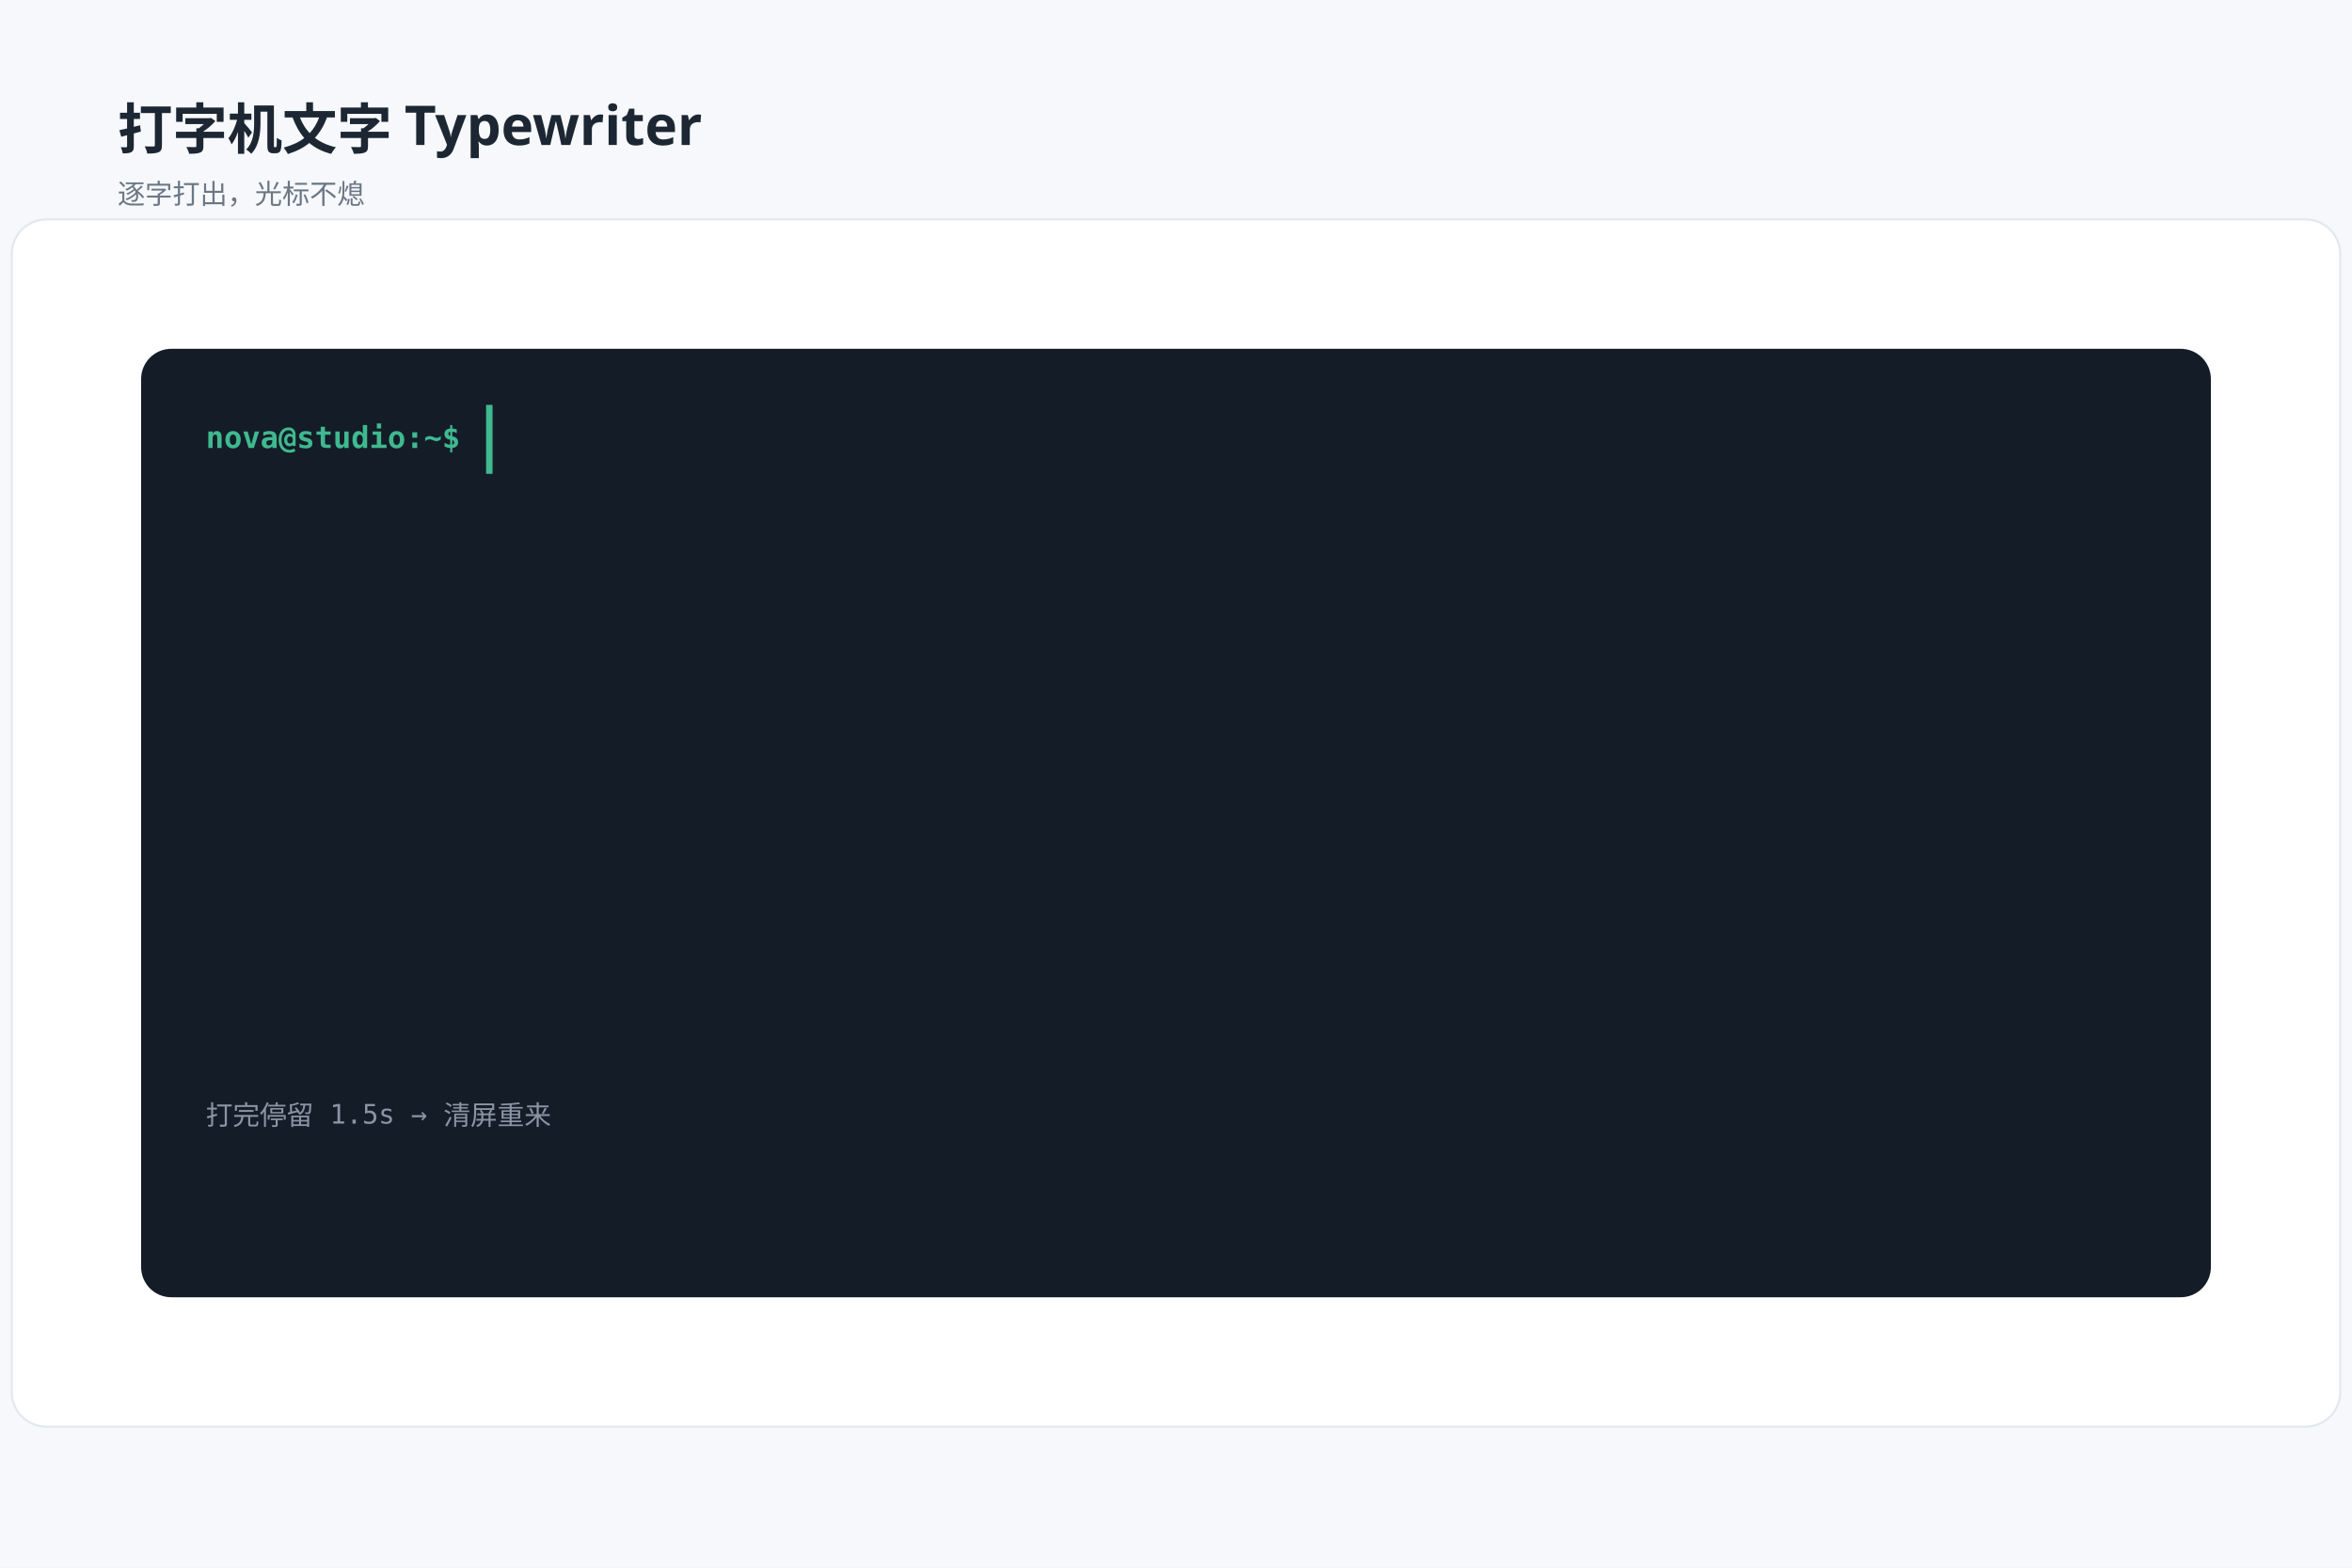
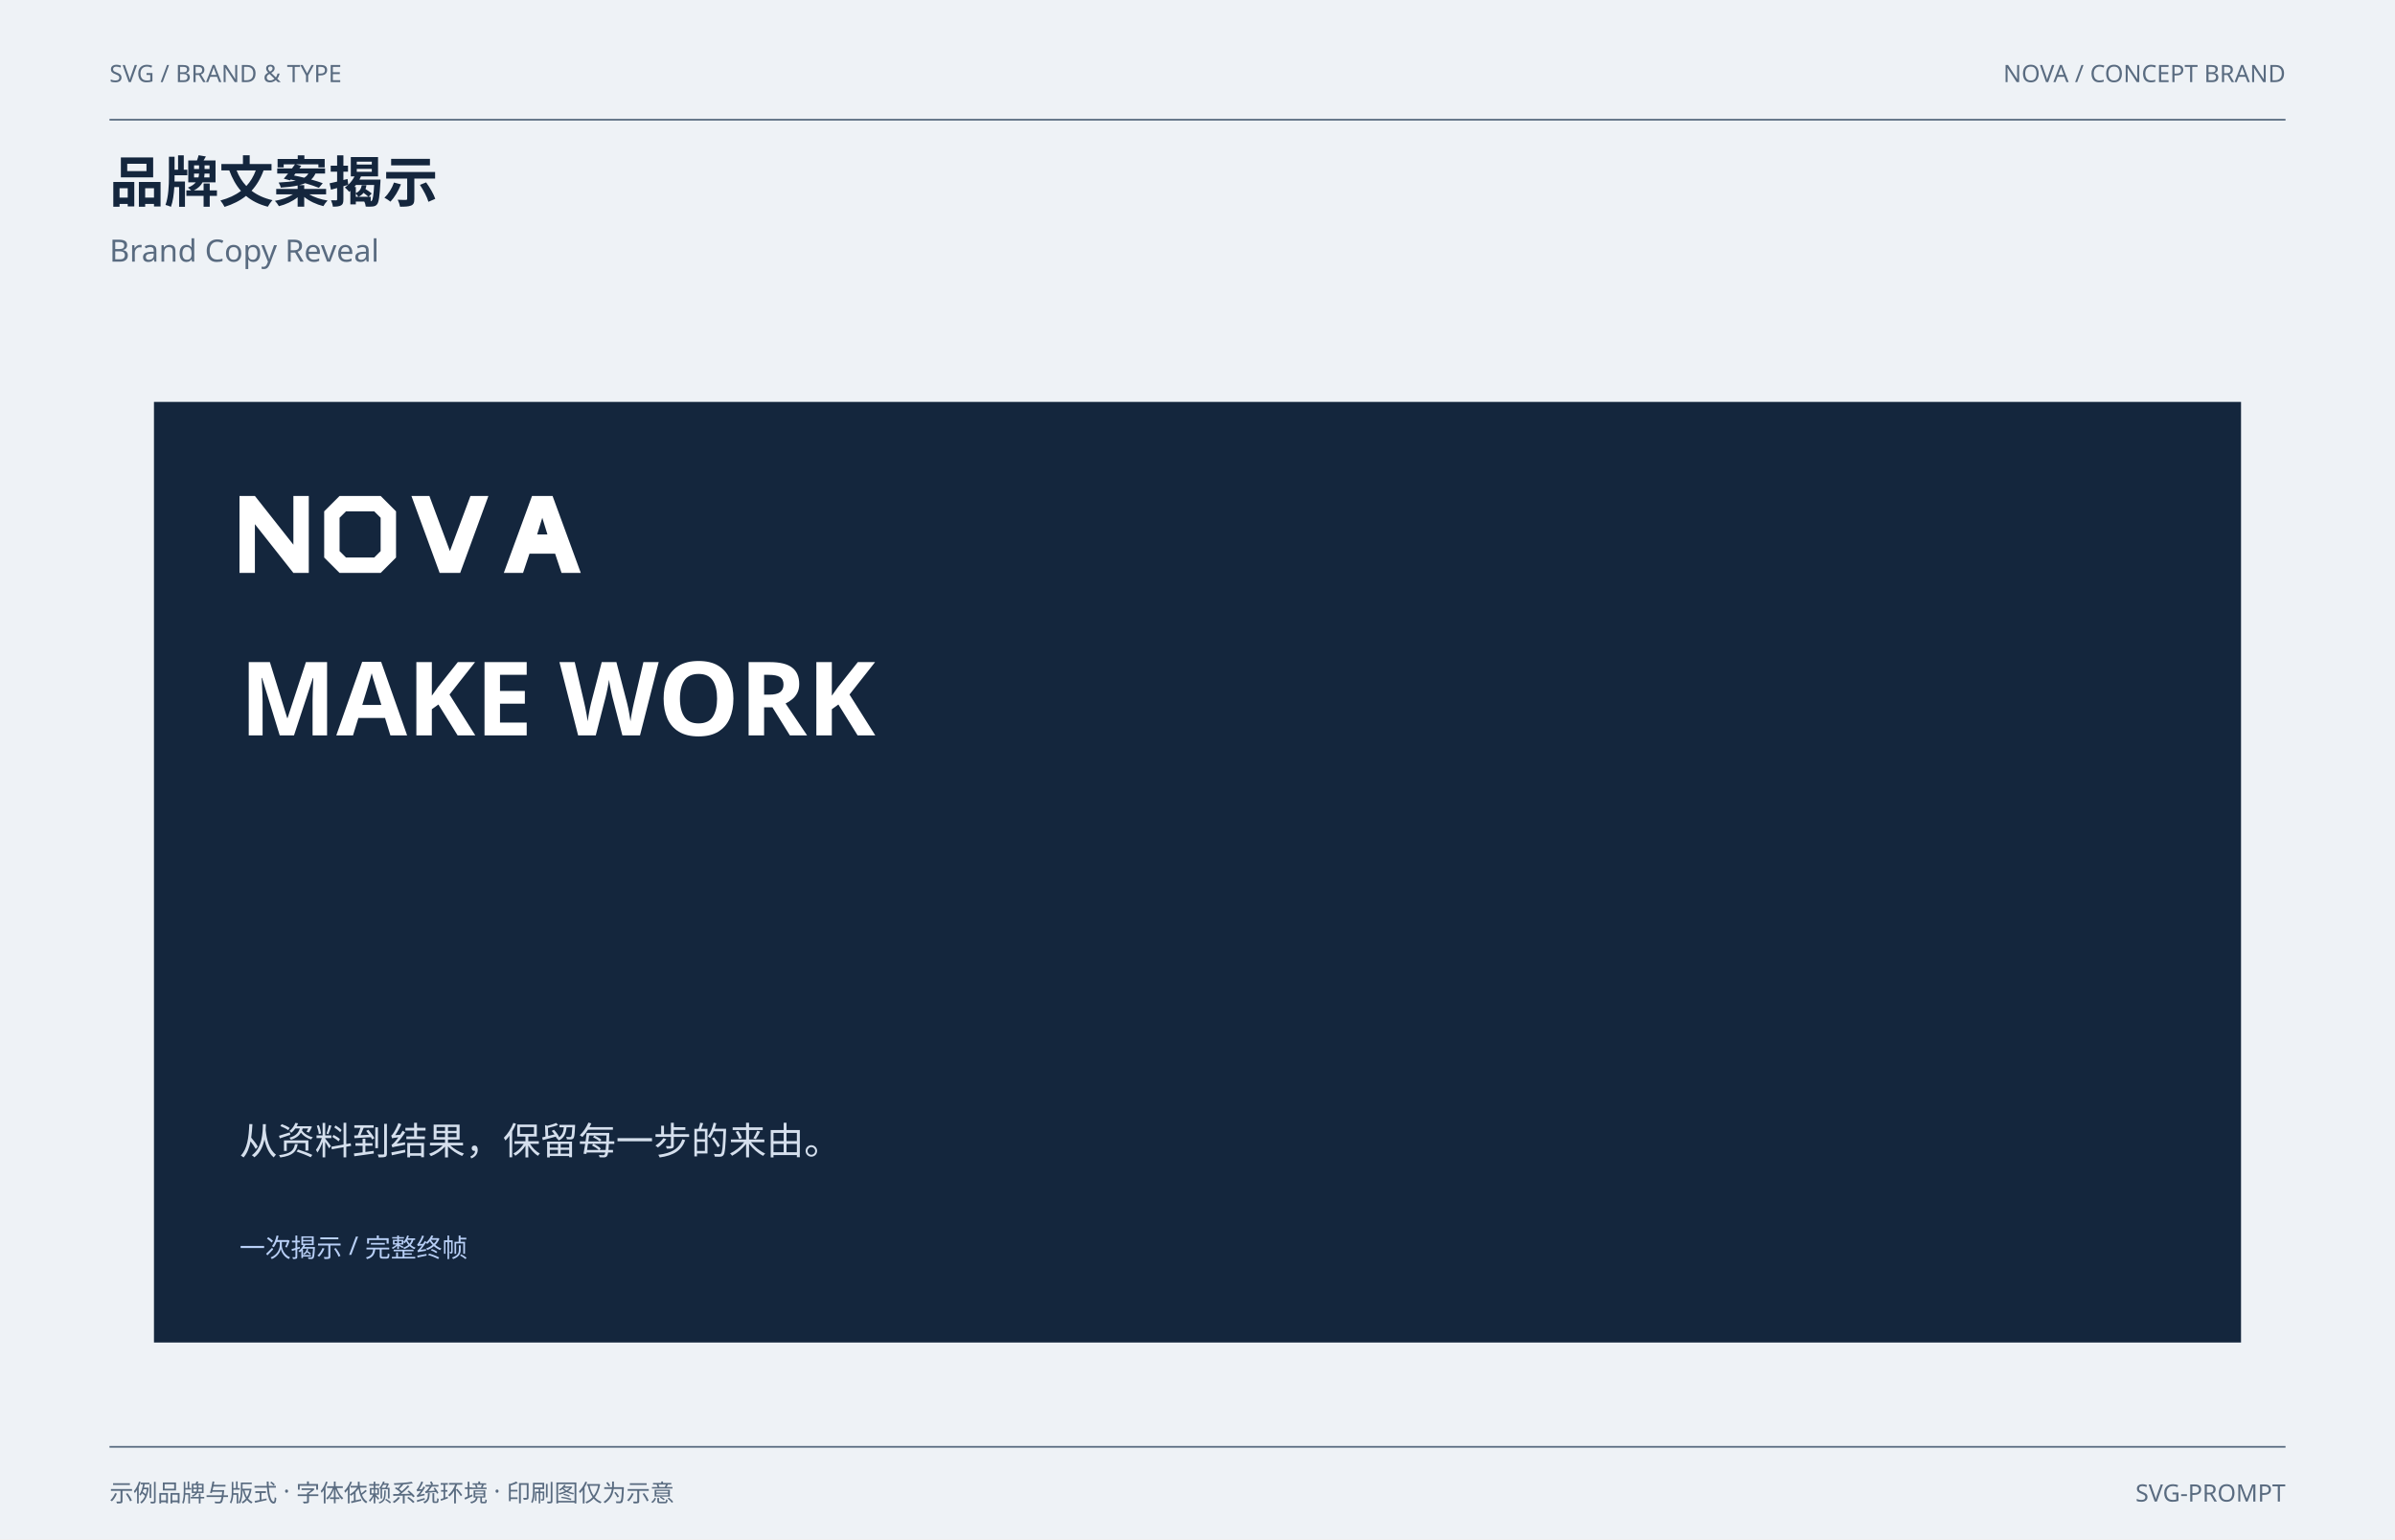
- <svg xmlns="http://www.w3.org/2000/svg" width="1200" height="800" viewBox="0 0 1200 800" font-family="PingFang SC, Hiragino Sans GB, Microsoft YaHei, sans-serif">
-   <rect width="1200" height="800" fill="#f6f8fb" />
-   <text x="60" y="76" font-size="28" font-weight="700" fill="#1c2733">打字机文字 Typewriter</text>
-   <text x="60" y="104" font-size="14" fill="#6b7785">逐字打出，光标不熄</text>
-   <g transform="translate(600,420) scale(1.1) translate(-600,-420)">
-     <g>
-       <rect x="60" y="140" width="1080" height="560" rx="16" fill="#ffffff" stroke="#e3e8ef" />
-       <rect x="120" y="200" width="960" height="440" rx="14" fill="#141c28" />
-       <text x="150" y="246" font-size="14" fill="#3fb98f" text-anchor="start" font-weight="600" font-family="SFMono-Regular, Menlo, monospace">nova@studio:~$</text>
-       <clipPath id="tw">
-         <rect x="280" y="222" width="0" height="40">
-           <animate attributeName="width" calcMode="discrete" values="0;14.588;29.176;43.765;58.353;72.941;87.529;102.118;116.706;131.294;145.882;160.471;175.059;189.647;204.235;218.824;233.412;248;248" keyTimes="0;0.043;0.086;0.128;0.171;0.214;0.257;0.299;0.342;0.385;0.428;0.471;0.513;0.556;0.599;0.642;0.684;0.727;1" dur="5.5s" repeatCount="indefinite" />
-         </rect>
-       </clipPath>
-       <g clip-path="url(#tw)">
-         <text x="280" y="252" font-size="24" font-weight="600" fill="#e8eef7" font-family="SFMono-Regular, Menlo, monospace" textLength="248" lengthAdjust="spacingAndGlyphs">DESIGN WITH LIGHT</text>
-       </g>
-       <rect x="280" y="226" width="3" height="32" fill="#3fb98f">
-         <animate attributeName="x" calcMode="discrete" values="280;294.588;309.176;323.765;338.353;352.941;367.529;382.118;396.706;411.294;425.882;440.471;455.059;469.647;484.235;498.824;513.412;528;528" keyTimes="0;0.043;0.086;0.128;0.171;0.214;0.257;0.299;0.342;0.385;0.428;0.471;0.513;0.556;0.599;0.642;0.684;0.727;1" dur="5.5s" repeatCount="indefinite" />
-         <animate attributeName="opacity" calcMode="discrete" values="1;1;0;0;1;1;0;0;1;1;0;0;0" keyTimes="0;0.08;0.16;0.24;0.32;0.4;0.48;0.56;0.64;0.7;0.9;0.97;1" dur="1.2s" repeatCount="indefinite" />
+ <svg xmlns="http://www.w3.org/2000/svg" width="1400" height="900" viewBox="0 0 1400 900" font-family="PingFang SC, Microsoft YaHei, sans-serif" role="img" aria-labelledby="title desc">
+   <rect x="0.000" y="0.000" width="1400.000" height="900.000" fill="#eef2f6" rx="0" />
+   <text x="64.000" y="48.000" font-size="14" fill="#596b80" text-anchor="start" font-weight="400">SVG / BRAND &amp; TYPE</text>
+   <text x="1336.000" y="48.000" font-size="14" fill="#596b80" text-anchor="end" font-weight="400">NOVA / CONCEPT BRAND</text>
+   <line x1="64.000" y1="70.000" x2="1336.000" y2="70.000" stroke="#596b80" stroke-width="1" />
+   <text x="64.000" y="118.000" font-size="32" fill="#14263d" text-anchor="start" font-weight="700">品牌文案揭示</text>
+   <text x="64.000" y="153.000" font-size="18" fill="#596b80" text-anchor="start" font-weight="400">Brand Copy Reveal</text>
+   <line x1="64.000" y1="846.000" x2="1336.000" y2="846.000" stroke="#596b80" stroke-width="1" />
+   <text x="64.000" y="878.000" font-size="14" fill="#596b80" text-anchor="start" font-weight="400">示例品牌与版式 · 字体依赖系统环境 · 印刷图仅为示意</text>
+   <text x="1336.000" y="878.000" font-size="14" fill="#596b80" text-anchor="end" font-weight="400">SVG-PROMPT</text>
+   <defs>
+     <symbol id="nova-mark" viewBox="0 0 6 6">
+       <path d="M0 0 L2 0 L6 4 L6 6 L4 6 L0 2 Z M4 0 L6 0 L6 2 Z M0 4 L0 6 L2 6 Z" />
+     </symbol>
+     <symbol id="nova-wordmark" viewBox="0 0 266 60">
+       <path d="M0 0 H12 L42 38 V0 H54 V60 H42 L12 22 V60 H0 Z" transform="translate(0 0)" fill-rule="evenodd" />
+       <path d="M12 0 H44 L56 12 V48 L44 60 H12 L0 48 V12 Z M17 12 L12 17 V43 L17 48 H39 L44 43 V17 L39 12 Z" transform="translate(66 0)" fill-rule="evenodd" />
+       <path d="M0 0 H14 L30 43 L46 0 H60 L38 60 H22 Z" transform="translate(134 0)" fill-rule="evenodd" />
+       <path d="M0 60 L22 0 H38 L60 60 H45 L40 45 H20 L15 60 Z M26 30 H34 L30 17 Z" transform="translate(206 0)" fill-rule="evenodd" />
+     </symbol>
+   </defs>
+   <rect x="90.000" y="235.000" width="1220.000" height="550.000" fill="#14263d" rx="0" />
+   <use href="#nova-wordmark" x="140" y="290" width="199.5" height="45" fill="#fff" data-word-height="45" />
+   <text x="140.000" y="430.000" font-size="60" fill="#fff" text-anchor="start" font-weight="700">MAKE WORK</text>
+   <defs>
+     <clipPath id="copy-reveal">
+       <rect x="140" y="475" width="0" height="90">
+         <animate attributeName="width" values="0;760" keyTimes="0;1" dur="2s" begin=".4s" fill="freeze" />
      </rect>
-       <text x="150" y="560" font-size="12.5" fill="#8a94a3" text-anchor="start" font-family="SFMono-Regular, Menlo, monospace">打完停留 1.5s → 清屏重来</text>
-     </g>
+     </clipPath>
+   </defs>
+   <g class="motion" clip-path="url(#copy-reveal)">
+     <text x="140.000" y="545.000" font-size="70" fill="#fff" text-anchor="start" font-weight="700">TRACEABLE.</text>
  </g>
+   <text x="140.000" y="545.000" font-size="70" fill="#fff" text-anchor="start" font-weight="700" class="fallback">TRACEABLE.</text>
+   <text x="140.000" y="675.000" font-size="22" fill="#d5dfed" text-anchor="start" font-weight="400">从资料到结果，保留每一步的来由。</text>
+   <text x="140.000" y="735.000" font-size="15" fill="#b8cff6" text-anchor="start" font-weight="400">一次揭示 / 完整终帧</text>
+   <style>.fallback{display:none}@media(prefers-reduced-motion:reduce){.motion{display:none}.fallback{display:inline}}</style>
</svg>
